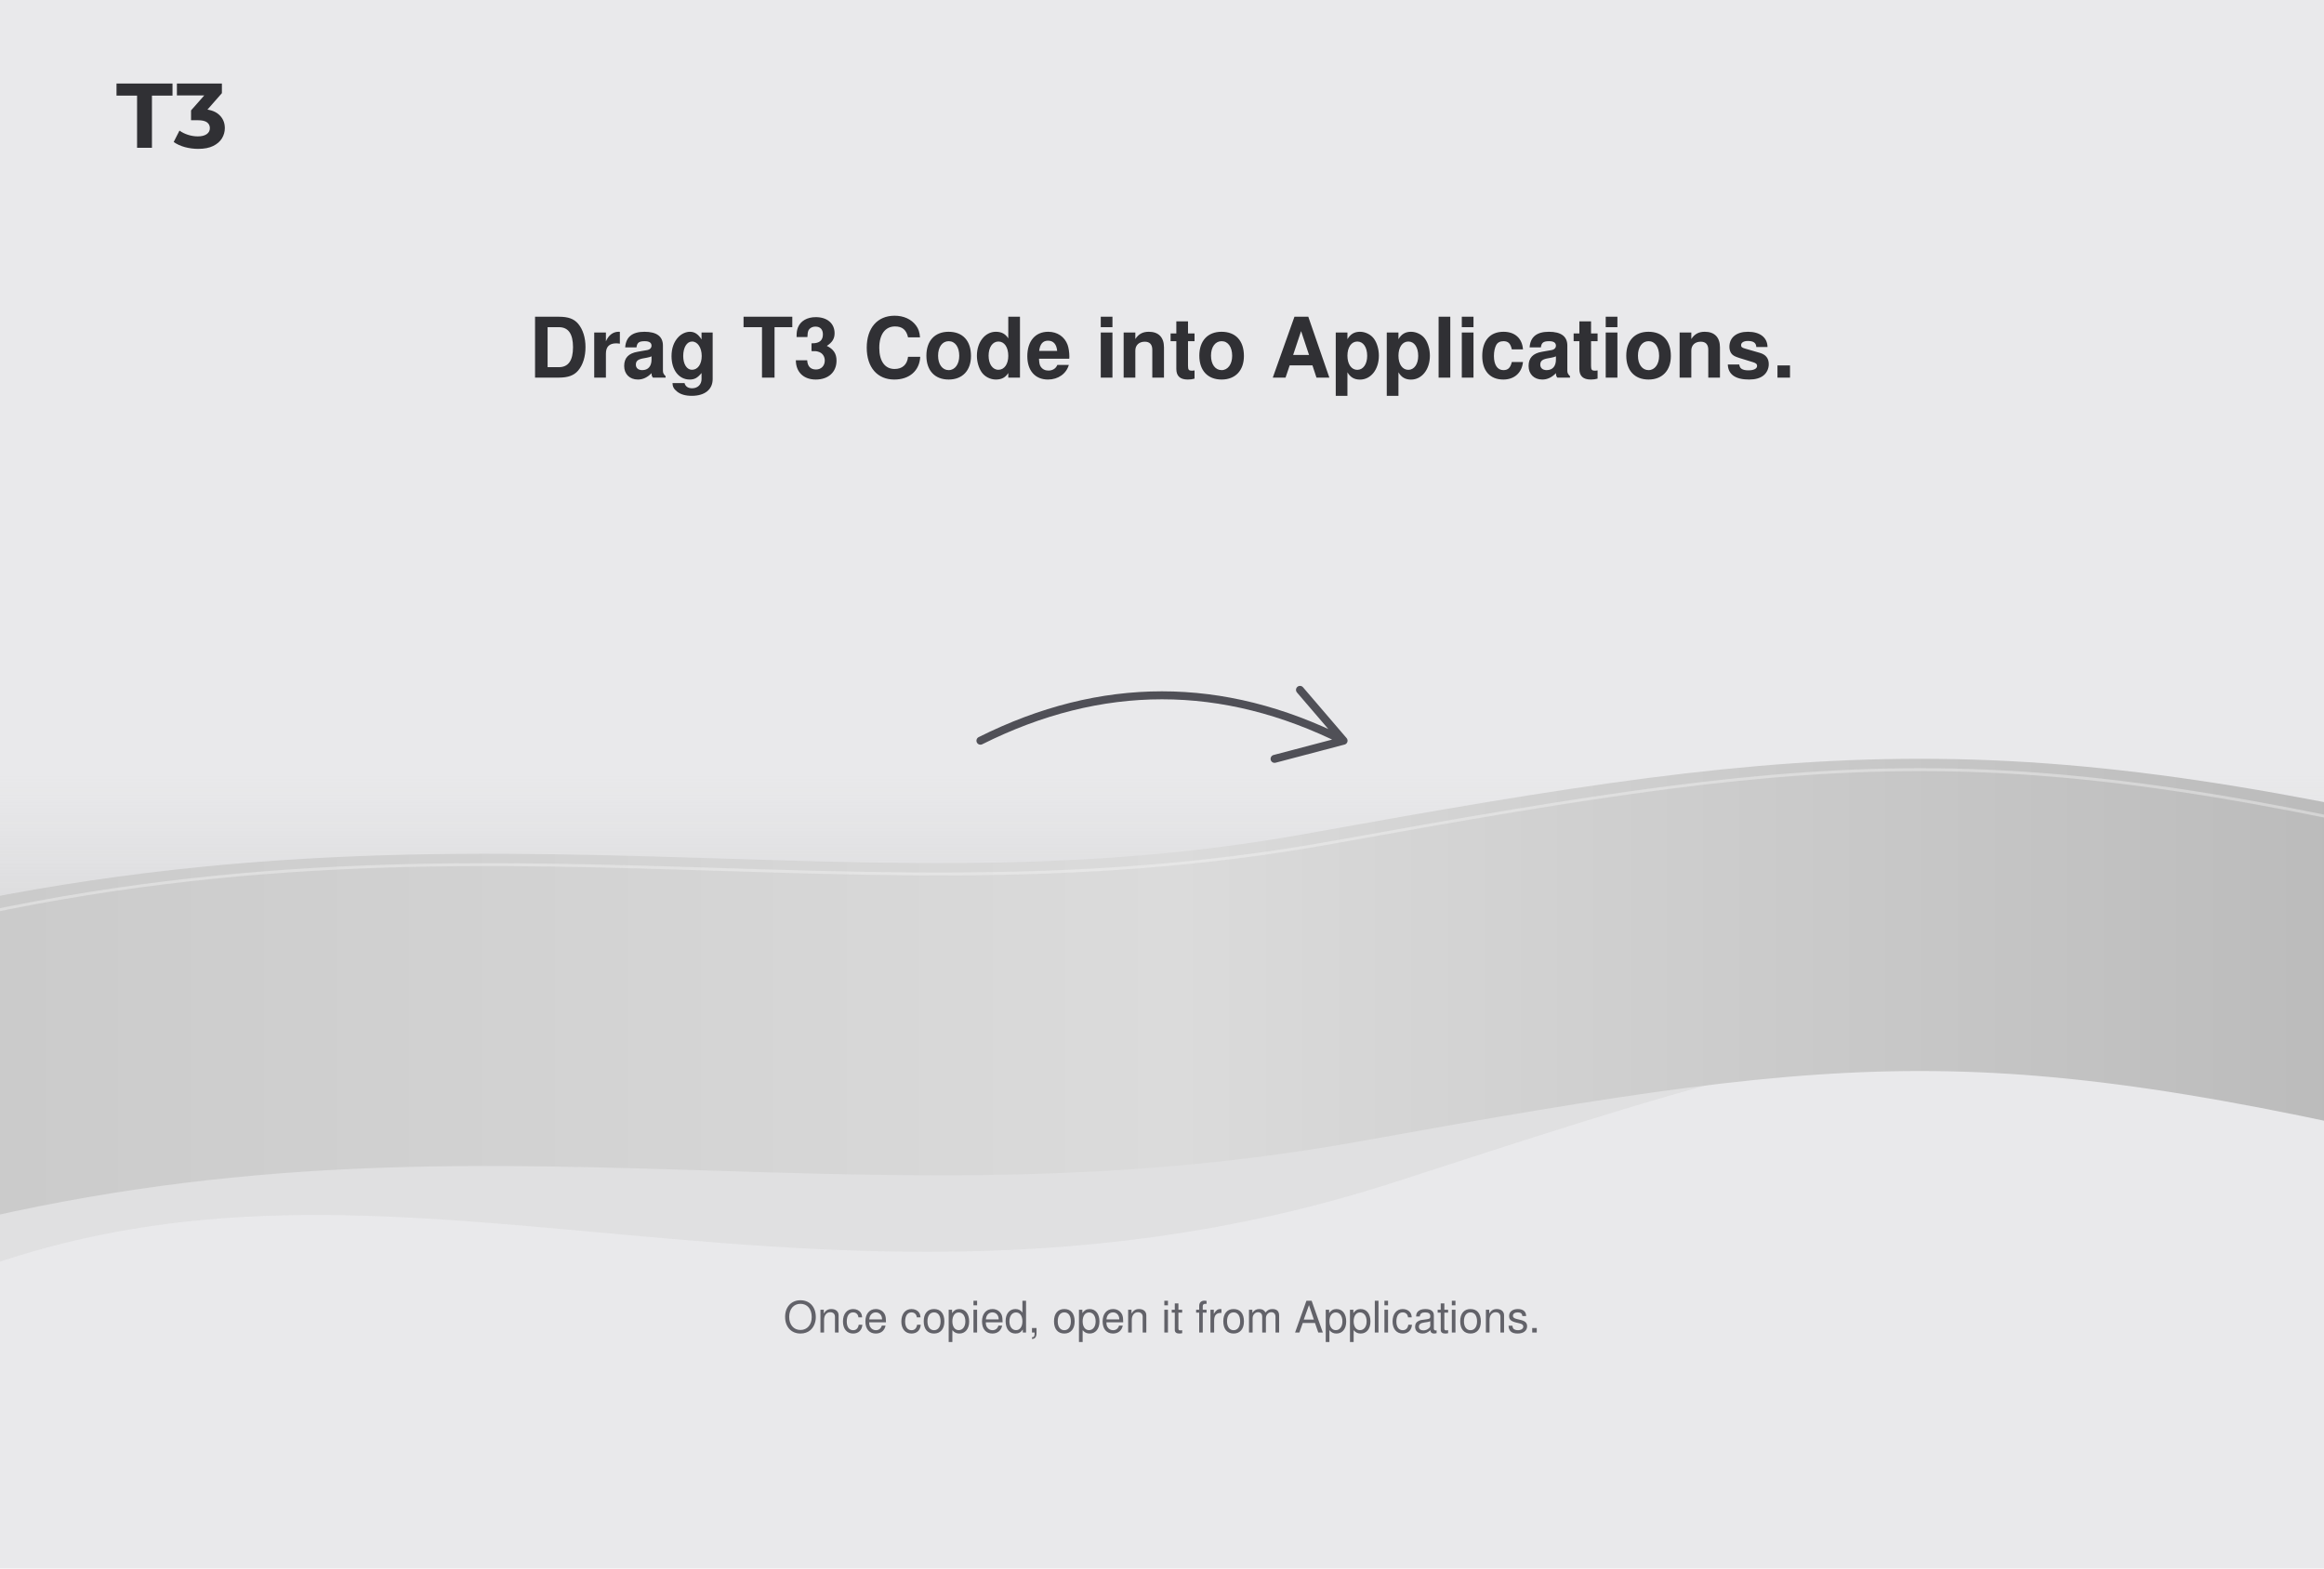
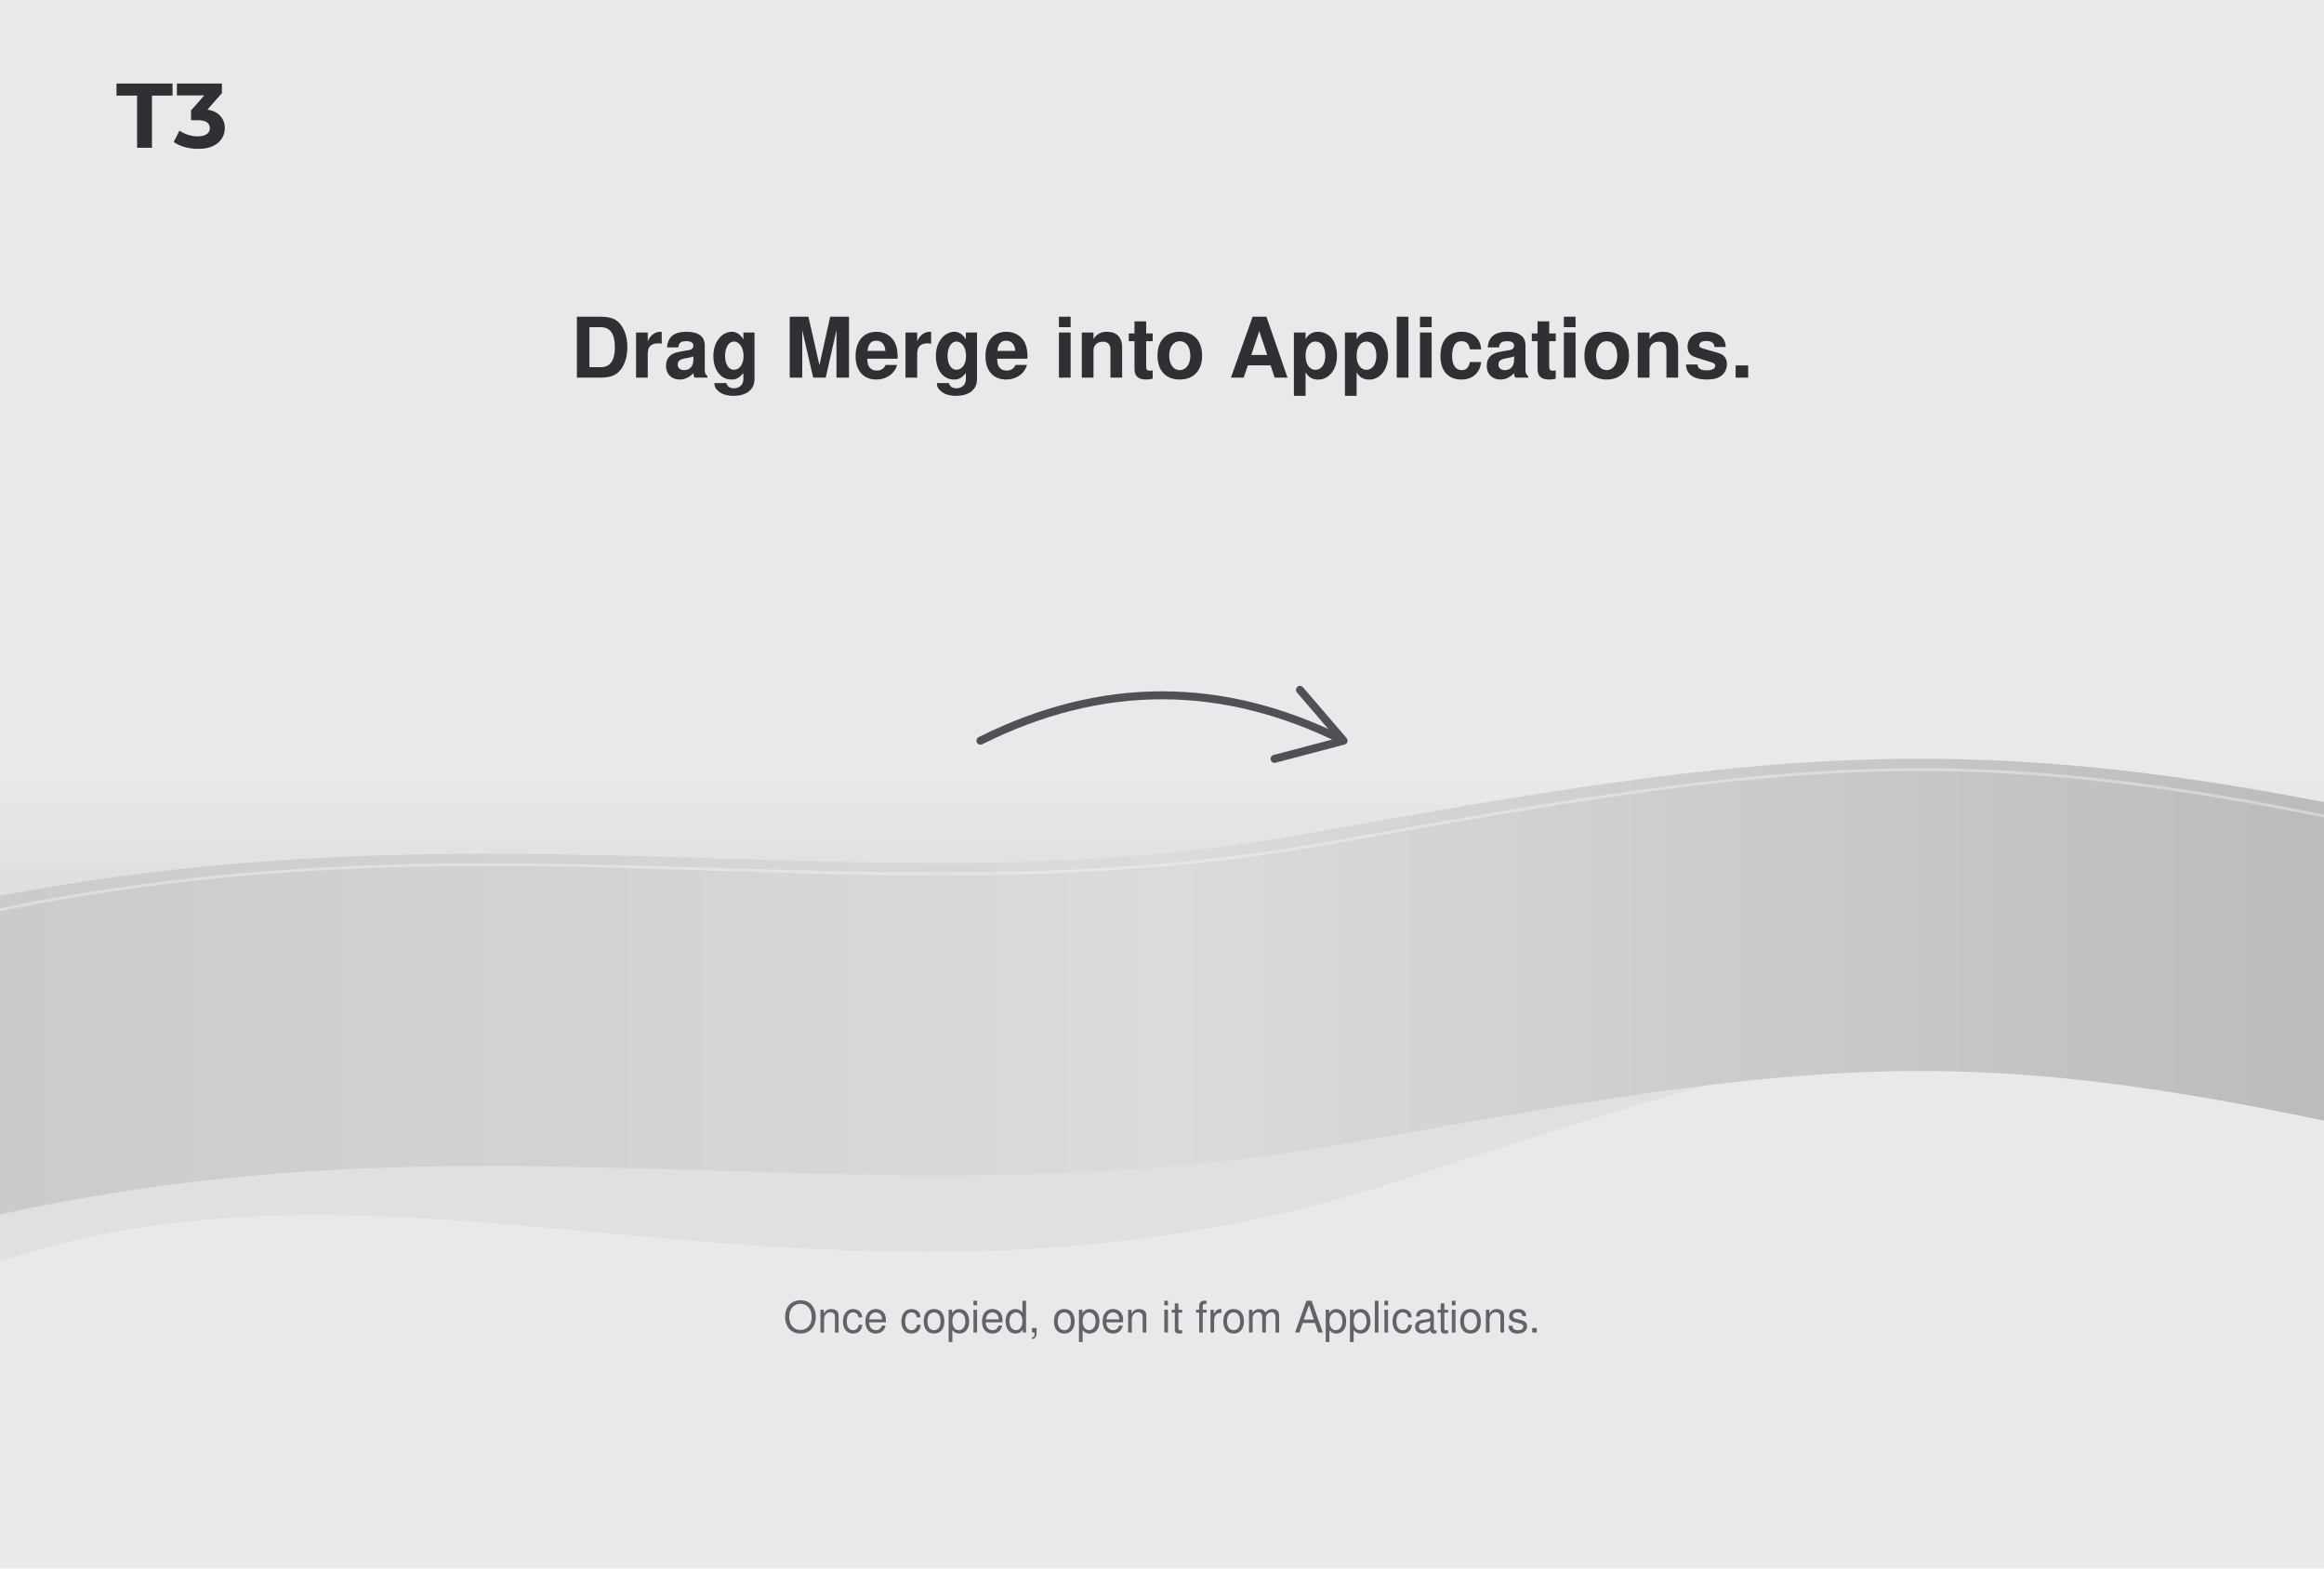
<svg xmlns="http://www.w3.org/2000/svg" width="1280" height="864" viewBox="0 0 640 432">
  <defs>
    <linearGradient id="veil" x1="0" y1="0" x2="0" y2="1">
      <stop stop-color="#B7B7B7" stop-opacity="0" />
      <stop offset=".55" stop-color="#A5A5A5" stop-opacity=".24" />
      <stop offset="1" stop-color="#D1D1D1" stop-opacity=".4" />
    </linearGradient>
    <linearGradient id="silk" x1="0" y1="0" x2="1" y2="0">
      <stop stop-color="#C8C8C8" />
      <stop offset=".5" stop-color="#DBDBDB" />
      <stop offset="1" stop-color="#B5B5B5" />
    </linearGradient>
  </defs>
  <rect width="640" height="432" fill="#E9E9EB" />
  <path d="M-60 293C95 220 214 304 362 256S559 191 707 257" stroke="url(#veil)" stroke-width="146" fill="none" opacity="1" stroke-linecap="round" stroke-linejoin="round" />
  <path d="M-60 306C113 252 223 298 367 272S553 242 707 280" stroke="url(#silk)" stroke-width="86" fill="none" opacity="1" stroke-linecap="round" stroke-linejoin="round" />
  <path d="M-60 266C113 212 223 258 367 232S553 202 707 240" stroke="#F5F5F5" stroke-width="0.8" fill="none" opacity="0.42" stroke-linecap="round" stroke-linejoin="round" />
  <svg x="32" y="23" width="30" height="18" viewBox="15.531 37 94.394 56.96" fill="#303034">
    <path d="M33.451 93V47.56H15.531V37H64.331V47.56H46.411V93H33.451ZM86.725 93.96C82.832 93.96 78.965 93.453 75.125 92.44C71.285 91.373 68.032 89.88 65.365 87.96L70.405 78.04C72.539 79.587 75.019 80.813 77.845 81.72C80.672 82.627 83.525 83.08 86.405 83.08C89.659 83.08 92.219 82.44 94.085 81.16C95.952 79.88 96.885 78.12 96.885 75.88C96.885 73.747 96.059 72.067 94.405 70.84C92.752 69.613 90.085 69 86.405 69H80.485V60.44L96.085 42.76L97.525 47.4H68.165V37H107.365V45.4L91.845 63.08L85.285 59.32H89.045C95.925 59.32 101.125 60.867 104.645 63.96C108.165 67.053 109.925 71.027 109.925 75.88C109.925 79.027 109.099 81.987 107.445 84.76C105.792 87.48 103.259 89.693 99.845 91.4C96.432 93.107 92.059 93.96 86.725 93.96Z" />
  </svg>
-   <text x="320" y="104" fill="#303034" font-family="Helvetica" font-size="23" font-weight="700" text-anchor="middle">Drag T3 Code into Applications.</text>
+   <text x="320" y="104" fill="#303034" font-family="Helvetica" font-size="23" font-weight="700" text-anchor="middle">Drag Merge into Applications.</text>
  <path d="M270 204Q320 179 370 204M358 190L370 204L351 209" stroke="#505057" stroke-width="2.2" fill="none" opacity="1" stroke-linecap="round" stroke-linejoin="round" />
  <text x="320" y="367" fill="#626269" font-family="Helvetica" font-size="12" font-weight="400" text-anchor="middle">Once copied, open it from Applications.</text>
</svg>
